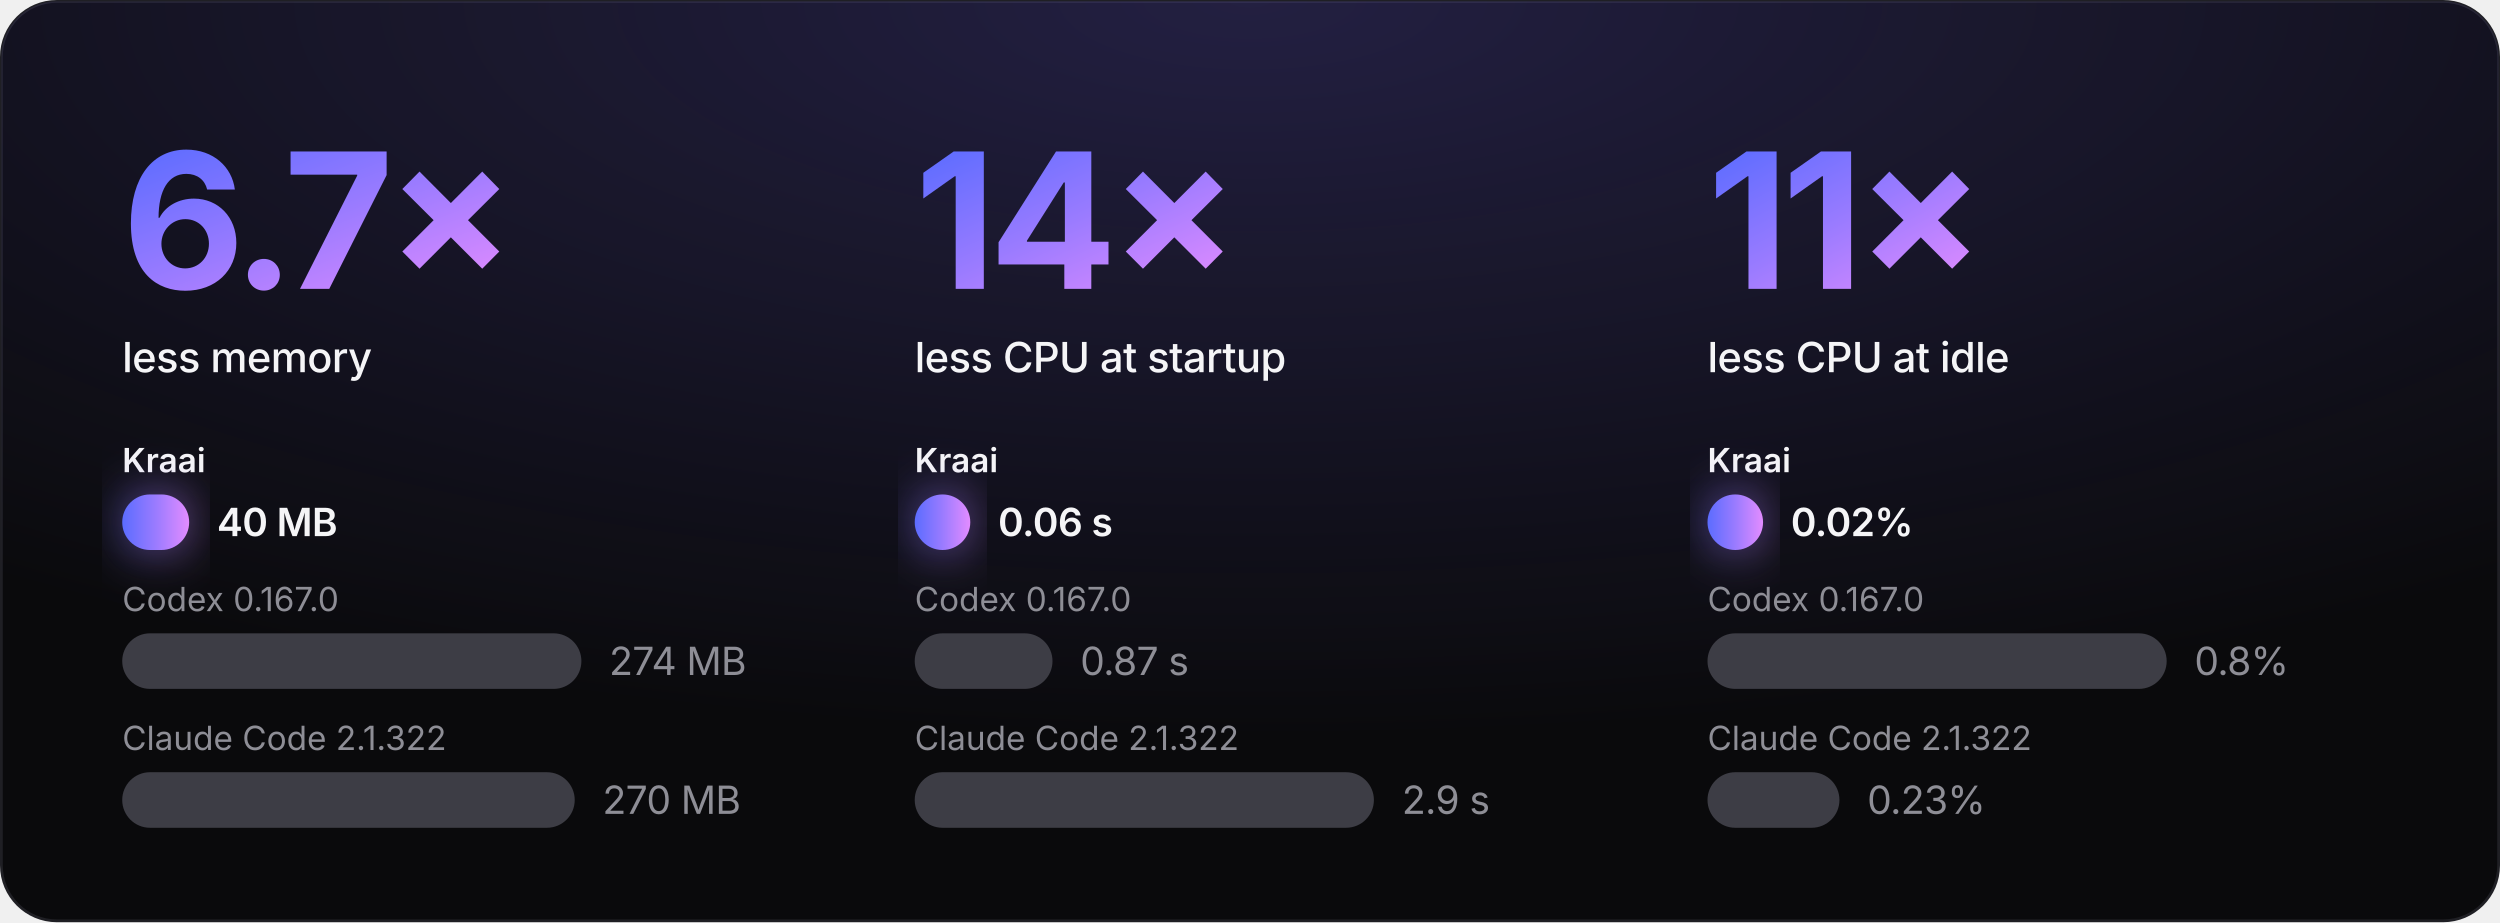
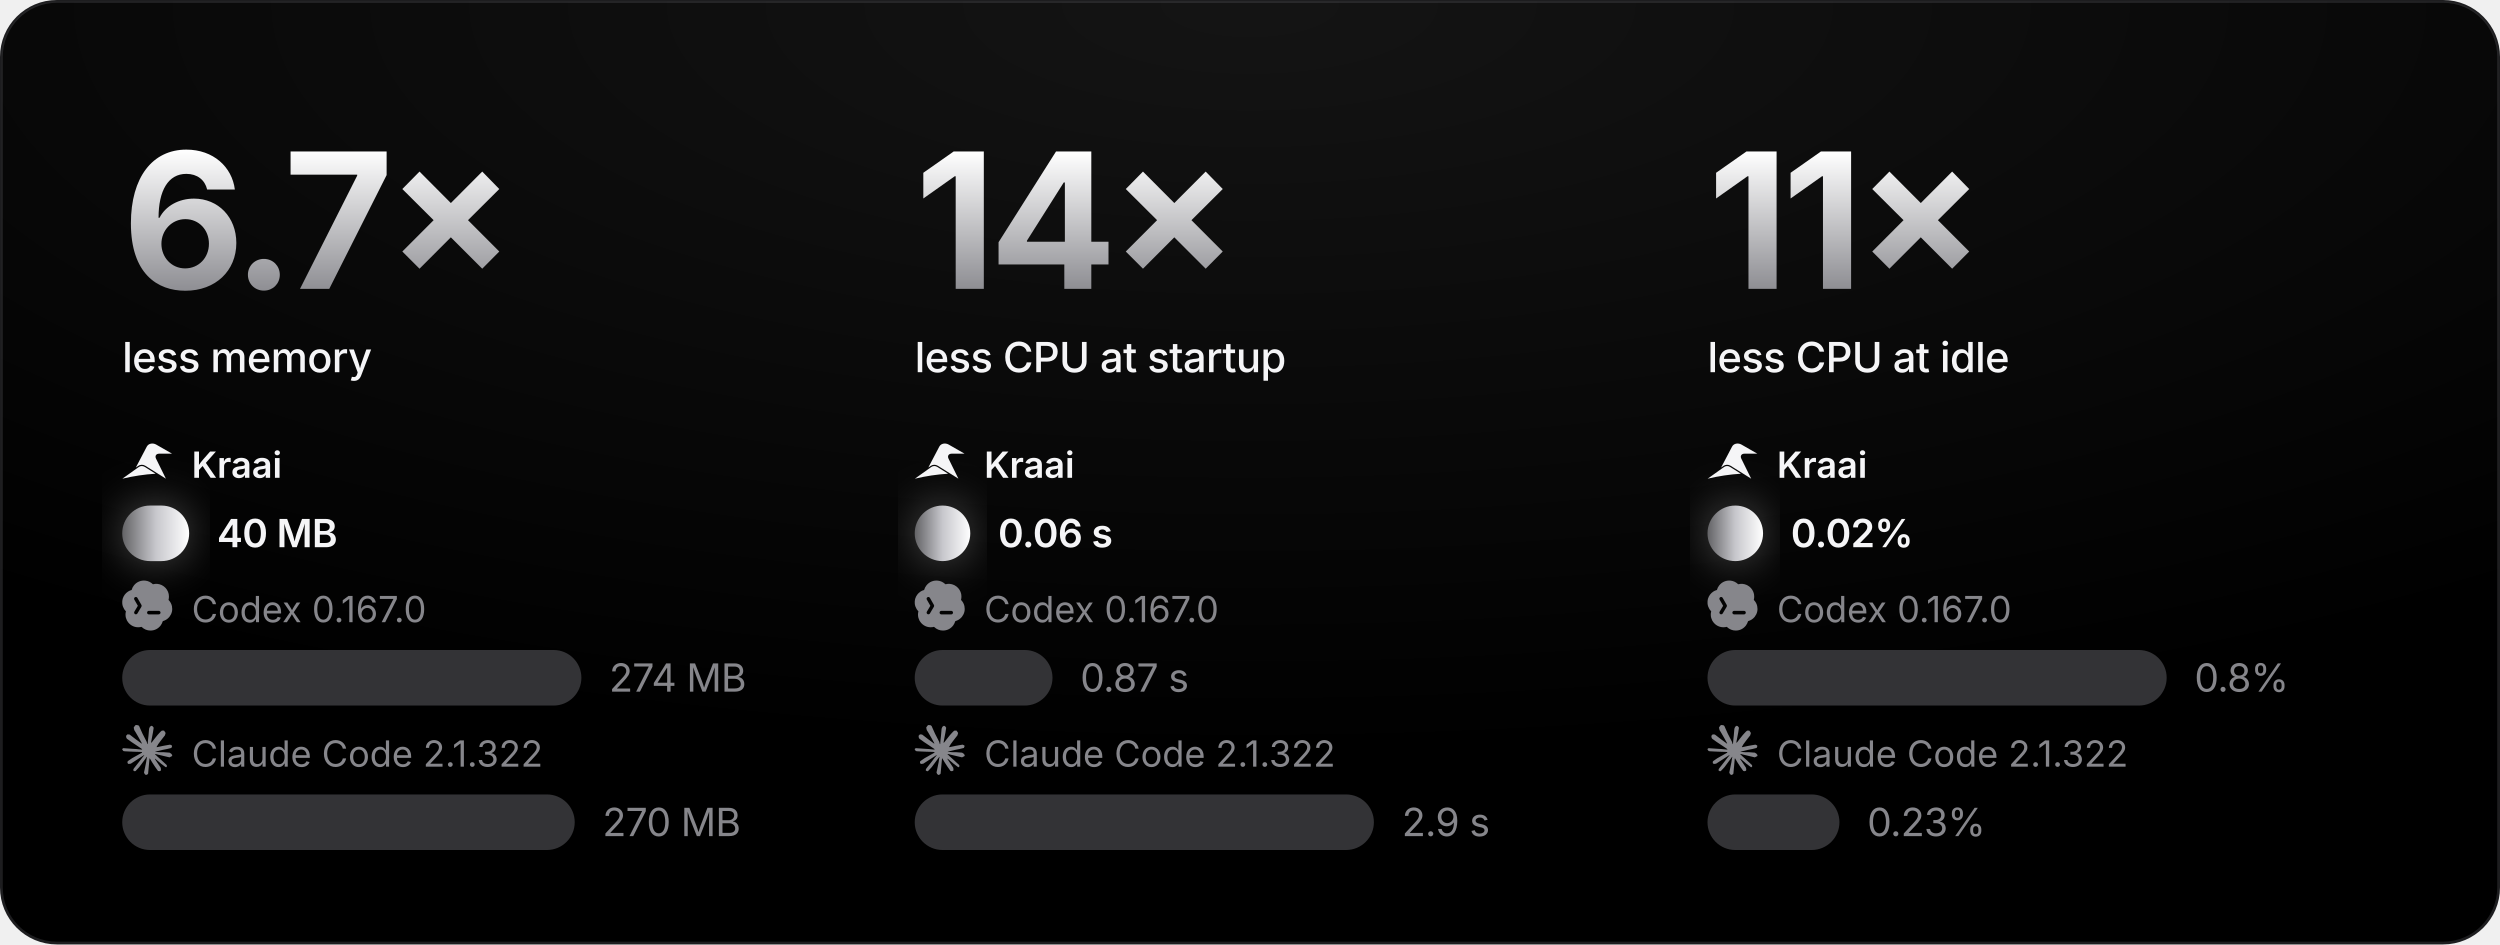
- <svg xmlns="http://www.w3.org/2000/svg" width="900" height="332" viewBox="0 0 900 332" font-family="'SF Pro Display', -apple-system, BlinkMacSystemFont, Inter, 'Segoe UI', sans-serif" role="img" aria-labelledby="title desc">
+ <svg xmlns="http://www.w3.org/2000/svg" width="900" height="340" viewBox="0 0 900 340" font-family="'SF Pro Display', -apple-system, BlinkMacSystemFont, Inter, 'Segoe UI', sans-serif" role="img" aria-labelledby="title desc">
  <defs>
    <linearGradient id="kraai" x1="0" y1="0" x2="1" y2="0">
-       <stop offset="0.00" stop-color="#5b6cff" />
-       <stop offset="0.50" stop-color="#9a7bff" />
-       <stop offset="1.00" stop-color="#e38cff" />
+       <stop offset="0.00" stop-color="#636366" />
+       <stop offset="0.50" stop-color="#c7c7cc" />
+       <stop offset="1.00" stop-color="#ffffff" />
    </linearGradient>
-     <linearGradient id="kraai-text" x1="0" y1="0" x2="1" y2="1">
-       <stop offset="0.00" stop-color="#5b6cff" />
-       <stop offset="0.50" stop-color="#9a7bff" />
-       <stop offset="1.00" stop-color="#e38cff" />
+     <linearGradient id="number" x1="0" y1="0" x2="0" y2="1">
+       <stop offset="0.00" stop-color="#ffffff" />
+       <stop offset="1.00" stop-color="#8e8e93" />
    </linearGradient>
    <radialGradient id="halo" cx="0.5" cy="0" r="0.8">
-       <stop offset="0" stop-color="#7b6cff" stop-opacity="0.22" />
-       <stop offset="1" stop-color="#7b6cff" stop-opacity="0" />
+       <stop offset="0" stop-color="#ffffff" stop-opacity="0.08" />
+       <stop offset="1" stop-color="#ffffff" stop-opacity="0" />
    </radialGradient>
    <filter id="glow" x="-30%" y="-150%" width="160%" height="400%">
-       <feGaussianBlur stdDeviation="9" />
+       <feGaussianBlur stdDeviation="8" />
    </filter>
+     <symbol id="logo-kraai" viewBox="7.00 -0.11 340.00 241.11">
+       <g fill-rule="evenodd">
+         <g>
+           <path d="M8 240L119.404 160.573A36 36 0 0 1 159.435 159.391L234 206.172C158.667 210.782 83.333 222.058 8 240Z" />
+           <path d="M99.364 164.365L174 22C186.072 -1.027 216.319 -4.447 238 8L346 70L258 70C238 70 227.719 85.162 237 104L304 240 163.977 152.151A44.546 44.546 0 0 0 114.442 153.614L99.364 164.365Z" />
+         </g>
+       </g>
+     </symbol>
+     <symbol id="logo-codex" viewBox="0 0 24 24">
+       <g fill-rule="evenodd">
+         <path clip-rule="evenodd" d="M8.086.457a6.105 6.105 0 013.046-.415c1.333.153 2.521.72 3.564 1.7a.117.117 0 00.107.029c1.408-.346 2.762-.224 4.061.366l.063.03.154.076c1.357.703 2.33 1.77 2.918 3.198.278.679.418 1.388.421 2.126a5.655 5.655 0 01-.18 1.631.167.167 0 00.04.155 5.982 5.982 0 011.578 2.891c.385 1.901-.01 3.615-1.183 5.14l-.182.22a6.063 6.063 0 01-2.934 1.851.162.162 0 00-.108.102c-.255.736-.511 1.364-.987 1.992-1.199 1.582-2.962 2.462-4.948 2.451-1.583-.008-2.986-.587-4.21-1.736a.145.145 0 00-.14-.032c-.518.167-1.04.191-1.604.185a5.924 5.924 0 01-2.595-.622 6.058 6.058 0 01-2.146-1.781c-.203-.269-.404-.522-.551-.821a7.74 7.74 0 01-.495-1.283 6.11 6.11 0 01-.017-3.064.166.166 0 00.008-.074.115.115 0 00-.037-.064 5.958 5.958 0 01-1.38-2.202 5.196 5.196 0 01-.333-1.589 6.915 6.915 0 01.188-2.132c.45-1.484 1.309-2.648 2.577-3.493.282-.188.55-.334.802-.438.286-.12.573-.22.861-.304a.129.129 0 00.087-.087A6.016 6.016 0 015.635 2.31C6.315 1.464 7.132.846 8.086.457zm-.804 7.85a.848.848 0 00-1.473.842l1.694 2.965-1.688 2.848a.849.849 0 001.46.864l1.94-3.272a.849.849 0 00.007-.854l-1.94-3.393zm5.446 6.24a.849.849 0 000 1.695h4.848a.849.849 0 000-1.696h-4.848z" />
+       </g>
+     </symbol>
+     <symbol id="logo-claude" viewBox="0 0 24 24">
+       <g fill-rule="evenodd">
+         <path d="M4.709 15.955l4.72-2.647.08-.23-.08-.128H9.2l-.79-.048-2.698-.073-2.339-.097-2.266-.122-.571-.121L0 11.784l.055-.352.48-.321.686.06 1.52.103 2.278.158 1.652.097 2.449.255h.389l.055-.157-.134-.098-.103-.097-2.358-1.596-2.552-1.688-1.336-.972-.724-.491-.364-.462-.158-1.008.656-.722.881.06.225.061.893.686 1.908 1.476 2.491 1.833.365.304.145-.103.019-.073-.164-.274-1.355-2.446-1.446-2.49-.644-1.032-.17-.619a2.97 2.97 0 01-.104-.729L6.283.134 6.696 0l.996.134.42.364.62 1.414 1.002 2.229 1.555 3.03.456.898.243.832.091.255h.158V9.01l.128-1.706.237-2.095.23-2.695.08-.76.376-.91.747-.492.584.28.48.685-.067.444-.286 1.851-.559 2.903-.364 1.942h.212l.243-.242.985-1.306 1.652-2.064.73-.82.85-.904.547-.431h1.033l.76 1.129-.34 1.166-1.064 1.347-.881 1.142-1.264 1.7-.79 1.36.073.11.188-.02 2.856-.606 1.543-.28 1.841-.315.833.388.091.395-.328.807-1.969.486-2.309.462-3.439.813-.042.03.049.061 1.549.146.662.036h1.622l3.02.225.79.522.474.638-.079.485-1.215.62-1.64-.389-3.829-.91-1.312-.329h-.182v.11l1.093 1.068 2.006 1.81 2.509 2.33.127.578-.322.455-.34-.049-2.205-1.657-.851-.747-1.926-1.62h-.128v.17l.444.649 2.345 3.521.122 1.08-.17.353-.608.213-.668-.122-1.374-1.925-1.415-2.167-1.143-1.943-.14.08-.674 7.254-.316.37-.729.28-.607-.461-.322-.747.322-1.476.389-1.924.315-1.53.286-1.9.17-.632-.012-.042-.14.018-1.434 1.967-2.18 2.945-1.726 1.845-.414.164-.717-.37.067-.662.401-.589 2.388-3.036 1.44-1.882.93-1.086-.006-.158h-.055L4.132 18.56l-1.13.146-.487-.456.061-.746.231-.243 1.908-1.312-.006.006z" />
+       </g>
+     </symbol>
  </defs>
  <g style="font-variant-numeric: tabular-nums">
-     <rect x="0.5" y="0.5" width="899" height="331" rx="20" fill="#0a0a0c" stroke="#1f1f24" />
-     <rect x="0.5" y="0.5" width="899" height="331" rx="20" fill="url(#halo)" />
-     <text x="44.0" y="104.0" font-size="68" font-weight="700" fill="url(#kraai-text)" letter-spacing="-2.5">6.7×</text>
+     <rect x="0.5" y="0.5" width="899" height="339" rx="20" fill="#000000" stroke="#1d1d1f" />
+     <rect x="0.5" y="0.5" width="899" height="339" rx="20" fill="url(#halo)" />
+     <text x="44.0" y="104.0" font-size="68" font-weight="700" fill="url(#number)" letter-spacing="-2.5">6.7×</text>
    <text x="44.0" y="134.0" font-size="15" font-weight="500" fill="#f5f5f7" letter-spacing="-0.2">less memory</text>
-     <text x="44.0" y="170.0" font-size="12" font-weight="600" fill="#f5f5f7">Kraai</text>
-     <rect x="44.0" y="178.0" width="24.1" height="20" rx="10.0" fill="url(#kraai)" opacity="0.65" filter="url(#glow)" />
-     <rect x="44.0" y="178.0" width="24.1" height="20" rx="10.0" fill="url(#kraai)" />
-     <text x="78.1" y="193.0" font-size="14" font-weight="600" fill="#f5f5f7" letter-spacing="-0.2">40 MB</text>
-     <text x="44.0" y="220.0" font-size="12" font-weight="400" fill="#8e8e96">Codex 0.167.0</text>
-     <rect x="44.0" y="228.0" width="165.3" height="20" rx="10.0" fill="#3d3d45" />
-     <text x="219.3" y="243.0" font-size="14" font-weight="400" fill="#8e8e96" letter-spacing="-0.2">274 MB</text>
-     <text x="44.0" y="270.0" font-size="12" font-weight="400" fill="#8e8e96">Claude Code 2.1.322</text>
-     <rect x="44.0" y="278.0" width="162.9" height="20" rx="10.0" fill="#3d3d45" />
-     <text x="216.9" y="293.0" font-size="14" font-weight="400" fill="#8e8e96" letter-spacing="-0.2">270 MB</text>
-     <text x="329.3" y="104.0" font-size="68" font-weight="700" fill="url(#kraai-text)" letter-spacing="-2.5">14×</text>
+     <use href="#logo-kraai" x="44.0" y="157.0" width="18" height="18" fill="#f5f5f7" />
+     <text x="69.0" y="172.0" font-size="13" font-weight="600" fill="#f5f5f7">Kraai</text>
+     <rect x="44.0" y="182.0" width="24.1" height="20" rx="10.0" fill="#ffffff" opacity="0.3" filter="url(#glow)" />
+     <rect x="44.0" y="182.0" width="24.1" height="20" rx="10.0" fill="url(#kraai)" />
+     <text x="78.1" y="197.0" font-size="14" font-weight="600" fill="#f5f5f7" letter-spacing="-0.2">40 MB</text>
+     <use href="#logo-codex" x="44.0" y="209.0" width="18" height="18" fill="#86868b" />
+     <text x="69.0" y="224.0" font-size="13" font-weight="400" fill="#86868b">Codex 0.167.0</text>
+     <rect x="44.0" y="234.0" width="165.3" height="20" rx="10.0" fill="#333336" />
+     <text x="219.3" y="249.0" font-size="14" font-weight="400" fill="#86868b" letter-spacing="-0.2">274 MB</text>
+     <use href="#logo-claude" x="44.0" y="261.0" width="18" height="18" fill="#86868b" />
+     <text x="69.0" y="276.0" font-size="13" font-weight="400" fill="#86868b">Claude Code 2.1.322</text>
+     <rect x="44.0" y="286.0" width="162.9" height="20" rx="10.0" fill="#333336" />
+     <text x="216.9" y="301.0" font-size="14" font-weight="400" fill="#86868b" letter-spacing="-0.2">270 MB</text>
+     <text x="329.3" y="104.0" font-size="68" font-weight="700" fill="url(#number)" letter-spacing="-2.5">14×</text>
    <text x="329.3" y="134.0" font-size="15" font-weight="500" fill="#f5f5f7" letter-spacing="-0.2">less CPU at startup</text>
-     <text x="329.3" y="170.0" font-size="12" font-weight="600" fill="#f5f5f7">Kraai</text>
-     <rect x="329.3" y="178.0" width="20.0" height="20" rx="10.0" fill="url(#kraai)" opacity="0.65" filter="url(#glow)" />
-     <rect x="329.3" y="178.0" width="20.0" height="20" rx="10.0" fill="url(#kraai)" />
-     <text x="359.3" y="193.0" font-size="14" font-weight="600" fill="#f5f5f7" letter-spacing="-0.2">0.06 s</text>
-     <text x="329.3" y="220.0" font-size="12" font-weight="400" fill="#8e8e96">Codex 0.167.0</text>
-     <rect x="329.3" y="228.0" width="49.6" height="20" rx="10.0" fill="#3d3d45" />
-     <text x="388.9" y="243.0" font-size="14" font-weight="400" fill="#8e8e96" letter-spacing="-0.2">0.87 s</text>
-     <text x="329.3" y="270.0" font-size="12" font-weight="400" fill="#8e8e96">Claude Code 2.1.322</text>
-     <rect x="329.3" y="278.0" width="165.3" height="20" rx="10.0" fill="#3d3d45" />
-     <text x="504.7" y="293.0" font-size="14" font-weight="400" fill="#8e8e96" letter-spacing="-0.2">2.9 s</text>
-     <text x="614.7" y="104.0" font-size="68" font-weight="700" fill="url(#kraai-text)" letter-spacing="-2.5">11×</text>
+     <use href="#logo-kraai" x="329.3" y="157.0" width="18" height="18" fill="#f5f5f7" />
+     <text x="354.3" y="172.0" font-size="13" font-weight="600" fill="#f5f5f7">Kraai</text>
+     <rect x="329.3" y="182.0" width="20.0" height="20" rx="10.0" fill="#ffffff" opacity="0.3" filter="url(#glow)" />
+     <rect x="329.3" y="182.0" width="20.0" height="20" rx="10.0" fill="url(#kraai)" />
+     <text x="359.3" y="197.0" font-size="14" font-weight="600" fill="#f5f5f7" letter-spacing="-0.2">0.06 s</text>
+     <use href="#logo-codex" x="329.3" y="209.0" width="18" height="18" fill="#86868b" />
+     <text x="354.3" y="224.0" font-size="13" font-weight="400" fill="#86868b">Codex 0.167.0</text>
+     <rect x="329.3" y="234.0" width="49.6" height="20" rx="10.0" fill="#333336" />
+     <text x="388.9" y="249.0" font-size="14" font-weight="400" fill="#86868b" letter-spacing="-0.2">0.87 s</text>
+     <use href="#logo-claude" x="329.3" y="261.0" width="18" height="18" fill="#86868b" />
+     <text x="354.3" y="276.0" font-size="13" font-weight="400" fill="#86868b">Claude Code 2.1.322</text>
+     <rect x="329.3" y="286.0" width="165.3" height="20" rx="10.0" fill="#333336" />
+     <text x="504.7" y="301.0" font-size="14" font-weight="400" fill="#86868b" letter-spacing="-0.2">2.9 s</text>
+     <text x="614.7" y="104.0" font-size="68" font-weight="700" fill="url(#number)" letter-spacing="-2.5">11×</text>
    <text x="614.7" y="134.0" font-size="15" font-weight="500" fill="#f5f5f7" letter-spacing="-0.2">less CPU at idle</text>
-     <text x="614.7" y="170.0" font-size="12" font-weight="600" fill="#f5f5f7">Kraai</text>
-     <rect x="614.7" y="178.0" width="20.0" height="20" rx="10.0" fill="url(#kraai)" opacity="0.65" filter="url(#glow)" />
-     <rect x="614.7" y="178.0" width="20.0" height="20" rx="10.0" fill="url(#kraai)" />
-     <text x="644.7" y="193.0" font-size="14" font-weight="600" fill="#f5f5f7" letter-spacing="-0.2">0.02%</text>
-     <text x="614.7" y="220.0" font-size="12" font-weight="400" fill="#8e8e96">Codex 0.167.0</text>
-     <rect x="614.7" y="228.0" width="165.3" height="20" rx="10.0" fill="#3d3d45" />
-     <text x="790.0" y="243.0" font-size="14" font-weight="400" fill="#8e8e96" letter-spacing="-0.2">0.8%</text>
-     <text x="614.7" y="270.0" font-size="12" font-weight="400" fill="#8e8e96">Claude Code 2.1.322</text>
-     <rect x="614.7" y="278.0" width="47.5" height="20" rx="10.0" fill="#3d3d45" />
-     <text x="672.2" y="293.0" font-size="14" font-weight="400" fill="#8e8e96" letter-spacing="-0.2">0.23%</text>
+     <use href="#logo-kraai" x="614.7" y="157.0" width="18" height="18" fill="#f5f5f7" />
+     <text x="639.7" y="172.0" font-size="13" font-weight="600" fill="#f5f5f7">Kraai</text>
+     <rect x="614.7" y="182.0" width="20.0" height="20" rx="10.0" fill="#ffffff" opacity="0.3" filter="url(#glow)" />
+     <rect x="614.7" y="182.0" width="20.0" height="20" rx="10.0" fill="url(#kraai)" />
+     <text x="644.7" y="197.0" font-size="14" font-weight="600" fill="#f5f5f7" letter-spacing="-0.2">0.02%</text>
+     <use href="#logo-codex" x="614.7" y="209.0" width="18" height="18" fill="#86868b" />
+     <text x="639.7" y="224.0" font-size="13" font-weight="400" fill="#86868b">Codex 0.167.0</text>
+     <rect x="614.7" y="234.0" width="165.3" height="20" rx="10.0" fill="#333336" />
+     <text x="790.0" y="249.0" font-size="14" font-weight="400" fill="#86868b" letter-spacing="-0.2">0.8%</text>
+     <use href="#logo-claude" x="614.7" y="261.0" width="18" height="18" fill="#86868b" />
+     <text x="639.7" y="276.0" font-size="13" font-weight="400" fill="#86868b">Claude Code 2.1.322</text>
+     <rect x="614.7" y="286.0" width="47.5" height="20" rx="10.0" fill="#333336" />
+     <text x="672.2" y="301.0" font-size="14" font-weight="400" fill="#86868b" letter-spacing="-0.2">0.23%</text>
  </g>
</svg>
